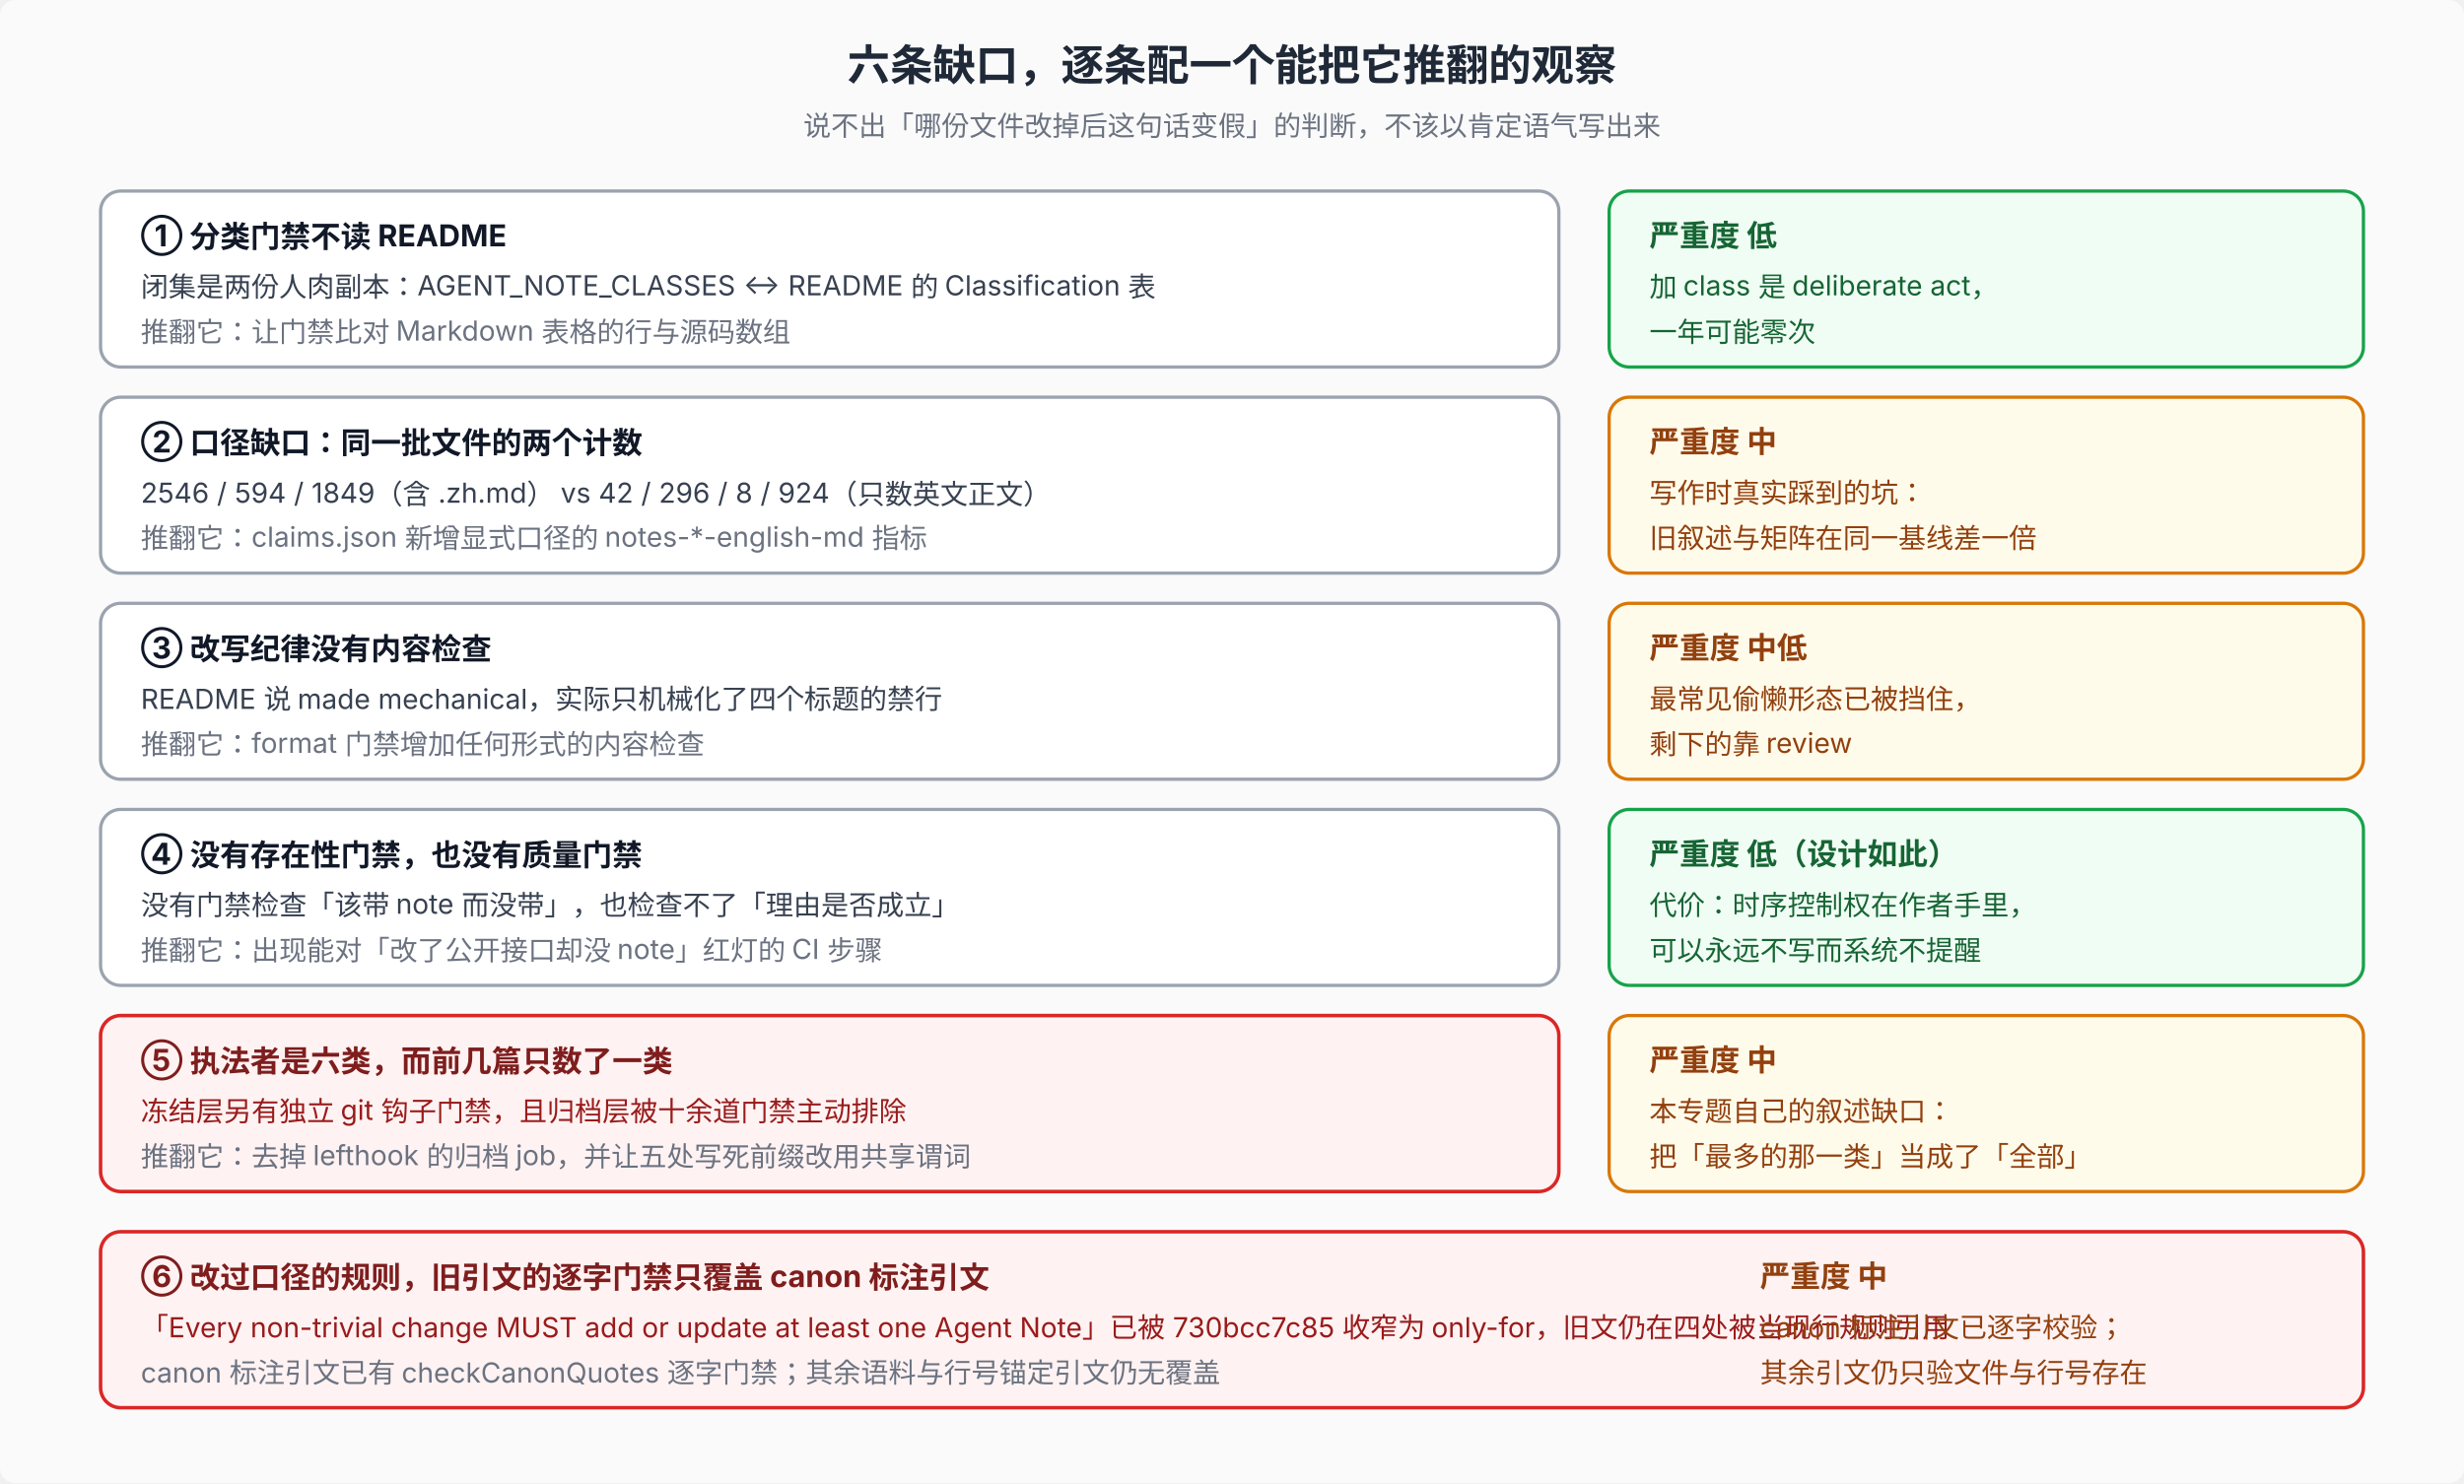
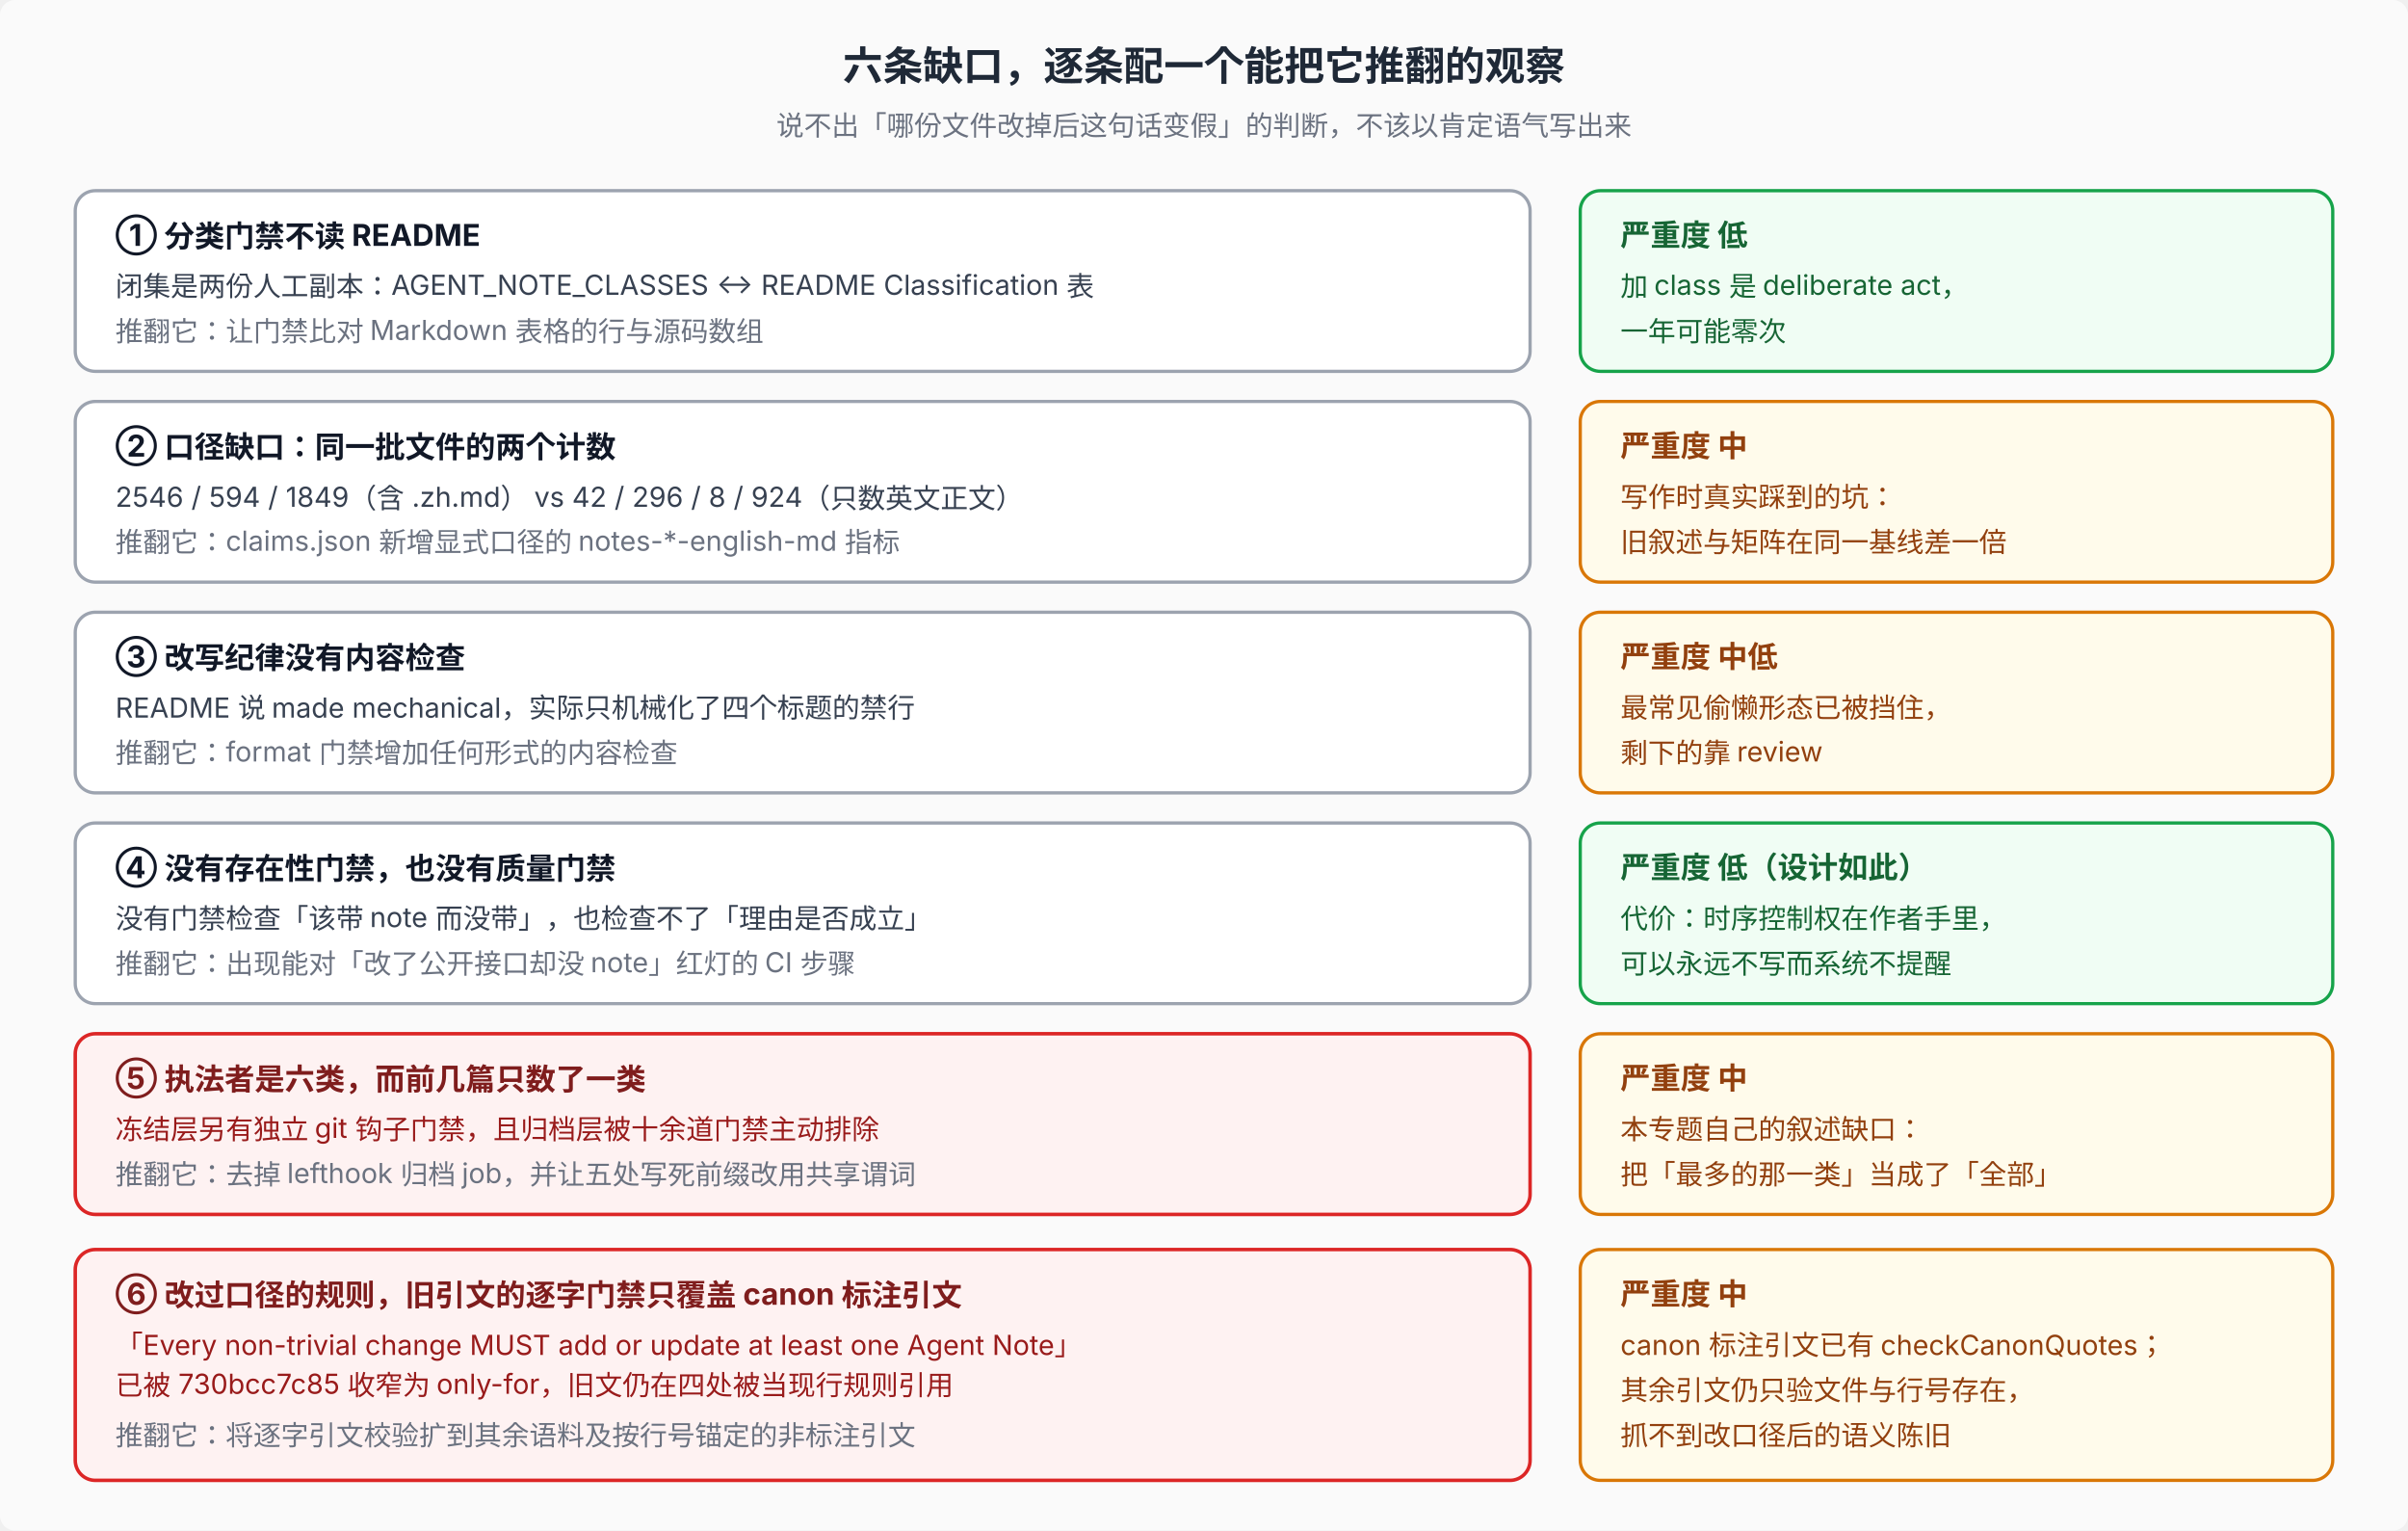
- <svg xmlns="http://www.w3.org/2000/svg" viewBox="0 0 980 590" font-family="system-ui, -apple-system, 'PingFang SC', 'Noto Sans SC', sans-serif" font-size="12">
-   <rect width="980" height="590" fill="#fafafa" rx="6" />
-   <text x="490" y="32" text-anchor="middle" font-size="17" font-weight="700" fill="#1f2937">六条缺口，逐条配一个能把它推翻的观察</text>
-   <text x="490" y="54" text-anchor="middle" font-size="11" fill="#6b7280">说不出「哪份文件改掉后这句话变假」的判断，不该以肯定语气写出来</text>
-   <rect x="40" y="76" width="580" height="70" rx="8" fill="#fff" stroke="#9ca3af" stroke-width="1.3" />
-   <text x="56" y="98" font-weight="700" fill="#111827">① 分类门禁不读 README</text>
-   <text x="56" y="118" font-size="11" fill="#374151">闭集是两份人肉副本：AGENT_NOTE_CLASSES ↔ README 的 Classification 表</text>
-   <text x="56" y="136" font-size="11" fill="#6b7280">推翻它：让门禁比对 Markdown 表格的行与源码数组</text>
-   <rect x="640" y="76" width="300" height="70" rx="8" fill="#f0fdf4" stroke="#16a34a" stroke-width="1.3" />
-   <text x="656" y="98" font-weight="700" fill="#166534">严重度 低</text>
-   <text x="656" y="118" font-size="11" fill="#166534">加 class 是 deliberate act，</text>
-   <text x="656" y="136" font-size="11" fill="#166534">一年可能零次</text>
-   <rect x="40" y="158" width="580" height="70" rx="8" fill="#fff" stroke="#9ca3af" stroke-width="1.3" />
-   <text x="56" y="180" font-weight="700" fill="#111827">② 口径缺口：同一批文件的两个计数</text>
-   <text x="56" y="200" font-size="11" fill="#374151">2546 / 594 / 1849（含 .zh.md） vs 42 / 296 / 8 / 924（只数英文正文）</text>
-   <text x="56" y="218" font-size="11" fill="#6b7280">推翻它：claims.json 新增显式口径的 notes-*-english-md 指标</text>
-   <rect x="640" y="158" width="300" height="70" rx="8" fill="#fffbeb" stroke="#d97706" stroke-width="1.3" />
-   <text x="656" y="180" font-weight="700" fill="#92400e">严重度 中</text>
-   <text x="656" y="200" font-size="11" fill="#92400e">写作时真实踩到的坑：</text>
-   <text x="656" y="218" font-size="11" fill="#92400e">旧叙述与矩阵在同一基线差一倍</text>
-   <rect x="40" y="240" width="580" height="70" rx="8" fill="#fff" stroke="#9ca3af" stroke-width="1.3" />
-   <text x="56" y="262" font-weight="700" fill="#111827">③ 改写纪律没有内容检查</text>
-   <text x="56" y="282" font-size="11" fill="#374151">README 说 made mechanical，实际只机械化了四个标题的禁行</text>
-   <text x="56" y="300" font-size="11" fill="#6b7280">推翻它：format 门禁增加任何形式的内容检查</text>
-   <rect x="640" y="240" width="300" height="70" rx="8" fill="#fffbeb" stroke="#d97706" stroke-width="1.3" />
-   <text x="656" y="262" font-weight="700" fill="#92400e">严重度 中低</text>
-   <text x="656" y="282" font-size="11" fill="#92400e">最常见偷懒形态已被挡住，</text>
-   <text x="656" y="300" font-size="11" fill="#92400e">剩下的靠 review</text>
-   <rect x="40" y="322" width="580" height="70" rx="8" fill="#fff" stroke="#9ca3af" stroke-width="1.3" />
-   <text x="56" y="344" font-weight="700" fill="#111827">④ 没有存在性门禁，也没有质量门禁</text>
-   <text x="56" y="364" font-size="11" fill="#374151">没有门禁检查「该带 note 而没带」，也检查不了「理由是否成立」</text>
-   <text x="56" y="382" font-size="11" fill="#6b7280">推翻它：出现能对「改了公开接口却没 note」红灯的 CI 步骤</text>
-   <rect x="640" y="322" width="300" height="70" rx="8" fill="#f0fdf4" stroke="#16a34a" stroke-width="1.3" />
-   <text x="656" y="344" font-weight="700" fill="#166534">严重度 低（设计如此）</text>
-   <text x="656" y="364" font-size="11" fill="#166534">代价：时序控制权在作者手里，</text>
-   <text x="656" y="382" font-size="11" fill="#166534">可以永远不写而系统不提醒</text>
-   <rect x="40" y="404" width="580" height="70" rx="8" fill="#fef2f2" stroke="#dc2626" stroke-width="1.4" />
-   <text x="56" y="426" font-weight="700" fill="#7f1d1d">⑤ 执法者是六类，而前几篇只数了一类</text>
-   <text x="56" y="446" font-size="11" fill="#991b1b">冻结层另有独立 git 钩子门禁，且归档层被十余道门禁主动排除</text>
-   <text x="56" y="464" font-size="11" fill="#6b7280">推翻它：去掉 lefthook 的归档 job，并让五处写死前缀改用共享谓词</text>
-   <rect x="640" y="404" width="300" height="70" rx="8" fill="#fffbeb" stroke="#d97706" stroke-width="1.3" />
-   <text x="656" y="426" font-weight="700" fill="#92400e">严重度 中</text>
-   <text x="656" y="446" font-size="11" fill="#92400e">本专题自己的叙述缺口：</text>
-   <text x="656" y="464" font-size="11" fill="#92400e">把「最多的那一类」当成了「全部」</text>
-   <rect x="40" y="490" width="900" height="70" rx="8" fill="#fef2f2" stroke="#dc2626" stroke-width="1.4" />
-   <text x="56" y="512" font-weight="700" fill="#7f1d1d">⑥ 改过口径的规则，旧引文的逐字门禁只覆盖 canon 标注引文</text>
-   <text x="56" y="532" font-size="11" fill="#991b1b">「Every non-trivial change MUST add or update at least one Agent Note」已被 730bcc7c85 收窄为 only-for，旧文仍在四处被当现行规则引用</text>
-   <text x="56" y="550" font-size="11" fill="#6b7280">canon 标注引文已有 checkCanonQuotes 逐字门禁；其余语料与行号锚定引文仍无覆盖</text>
-   <text x="700" y="512" font-weight="700" fill="#92400e">严重度 中</text>
-   <text x="700" y="532" font-size="11" fill="#92400e">canon 标注引文已逐字校验；</text>
-   <text x="700" y="550" font-size="11" fill="#92400e">其余引文仍只验文件与行号存在</text>
+ <svg xmlns="http://www.w3.org/2000/svg" viewBox="0 0 960 610" font-family="system-ui, -apple-system, 'PingFang SC', 'Noto Sans SC', sans-serif" font-size="12">
+   <rect width="960" height="610" fill="#fafafa" rx="6" />
+   <text x="480" y="32" text-anchor="middle" font-size="16" font-weight="700" fill="#1f2937">六条缺口，逐条配一个能把它推翻的观察</text>
+   <text x="480" y="54" text-anchor="middle" font-size="11" fill="#6b7280">说不出「哪份文件改掉后这句话变假」的判断，不该以肯定语气写出来</text>
+   <rect x="30" y="76" width="580" height="72" rx="8" fill="#fff" stroke="#9ca3af" stroke-width="1.3" />
+   <text x="46" y="98" font-weight="700" fill="#111827">① 分类门禁不读 README</text>
+   <text x="46" y="118" font-size="11" fill="#374151">闭集是两份人工副本：AGENT_NOTE_CLASSES ↔ README Classification 表</text>
+   <text x="46" y="136" font-size="11" fill="#6b7280">推翻它：让门禁比对 Markdown 表格的行与源码数组</text>
+   <rect x="630" y="76" width="300" height="72" rx="8" fill="#f0fdf4" stroke="#16a34a" stroke-width="1.3" />
+   <text x="646" y="98" font-weight="700" fill="#166534">严重度 低</text>
+   <text x="646" y="118" font-size="11" fill="#166534">加 class 是 deliberate act，</text>
+   <text x="646" y="136" font-size="11" fill="#166534">一年可能零次</text>
+   <rect x="30" y="160" width="580" height="72" rx="8" fill="#fff" stroke="#9ca3af" stroke-width="1.3" />
+   <text x="46" y="182" font-weight="700" fill="#111827">② 口径缺口：同一批文件的两个计数</text>
+   <text x="46" y="202" font-size="11" fill="#374151">2546 / 594 / 1849（含 .zh.md） vs 42 / 296 / 8 / 924（只数英文正文）</text>
+   <text x="46" y="220" font-size="11" fill="#6b7280">推翻它：claims.json 新增显式口径的 notes-*-english-md 指标</text>
+   <rect x="630" y="160" width="300" height="72" rx="8" fill="#fffbeb" stroke="#d97706" stroke-width="1.3" />
+   <text x="646" y="182" font-weight="700" fill="#92400e">严重度 中</text>
+   <text x="646" y="202" font-size="11" fill="#92400e">写作时真实踩到的坑：</text>
+   <text x="646" y="220" font-size="11" fill="#92400e">旧叙述与矩阵在同一基线差一倍</text>
+   <rect x="30" y="244" width="580" height="72" rx="8" fill="#fff" stroke="#9ca3af" stroke-width="1.3" />
+   <text x="46" y="266" font-weight="700" fill="#111827">③ 改写纪律没有内容检查</text>
+   <text x="46" y="286" font-size="11" fill="#374151">README 说 made mechanical，实际只机械化了四个标题的禁行</text>
+   <text x="46" y="304" font-size="11" fill="#6b7280">推翻它：format 门禁增加任何形式的内容检查</text>
+   <rect x="630" y="244" width="300" height="72" rx="8" fill="#fffbeb" stroke="#d97706" stroke-width="1.3" />
+   <text x="646" y="266" font-weight="700" fill="#92400e">严重度 中低</text>
+   <text x="646" y="286" font-size="11" fill="#92400e">最常见偷懒形态已被挡住，</text>
+   <text x="646" y="304" font-size="11" fill="#92400e">剩下的靠 review</text>
+   <rect x="30" y="328" width="580" height="72" rx="8" fill="#fff" stroke="#9ca3af" stroke-width="1.3" />
+   <text x="46" y="350" font-weight="700" fill="#111827">④ 没有存在性门禁，也没有质量门禁</text>
+   <text x="46" y="370" font-size="11" fill="#374151">没有门禁检查「该带 note 而没带」，也检查不了「理由是否成立」</text>
+   <text x="46" y="388" font-size="11" fill="#6b7280">推翻它：出现能对「改了公开接口却没 note」红灯的 CI 步骤</text>
+   <rect x="630" y="328" width="300" height="72" rx="8" fill="#f0fdf4" stroke="#16a34a" stroke-width="1.3" />
+   <text x="646" y="350" font-weight="700" fill="#166534">严重度 低（设计如此）</text>
+   <text x="646" y="370" font-size="11" fill="#166534">代价：时序控制权在作者手里，</text>
+   <text x="646" y="388" font-size="11" fill="#166534">可以永远不写而系统不提醒</text>
+   <rect x="30" y="412" width="580" height="72" rx="8" fill="#fef2f2" stroke="#dc2626" stroke-width="1.4" />
+   <text x="46" y="434" font-weight="700" fill="#7f1d1d">⑤ 执法者是六类，而前几篇只数了一类</text>
+   <text x="46" y="454" font-size="11" fill="#991b1b">冻结层另有独立 git 钩子门禁，且归档层被十余道门禁主动排除</text>
+   <text x="46" y="472" font-size="11" fill="#6b7280">推翻它：去掉 lefthook 归档 job，并让五处写死前缀改用共享谓词</text>
+   <rect x="630" y="412" width="300" height="72" rx="8" fill="#fffbeb" stroke="#d97706" stroke-width="1.3" />
+   <text x="646" y="434" font-weight="700" fill="#92400e">严重度 中</text>
+   <text x="646" y="454" font-size="11" fill="#92400e">本专题自己的叙述缺口：</text>
+   <text x="646" y="472" font-size="11" fill="#92400e">把「最多的那一类」当成了「全部」</text>
+   <rect x="30" y="498" width="580" height="92" rx="8" fill="#fef2f2" stroke="#dc2626" stroke-width="1.4" />
+   <text x="46" y="520" font-weight="700" fill="#7f1d1d">⑥ 改过口径的规则，旧引文的逐字门禁只覆盖 canon 标注引文</text>
+   <text x="46" y="540" font-size="11" fill="#991b1b">「Every non-trivial change MUST add or update at least one Agent Note」</text>
+   <text x="46" y="556" font-size="11" fill="#991b1b">已被 730bcc7c85 收窄为 only-for，旧文仍在四处被当现行规则引用</text>
+   <text x="46" y="576" font-size="11" fill="#6b7280">推翻它：将逐字引文校验扩到其余语料及按行号锚定的非标注引文</text>
+   <rect x="630" y="498" width="300" height="92" rx="8" fill="#fffbeb" stroke="#d97706" stroke-width="1.3" />
+   <text x="646" y="520" font-weight="700" fill="#92400e">严重度 中</text>
+   <text x="646" y="540" font-size="11" fill="#92400e">canon 标注引文已有 checkCanonQuotes；</text>
+   <text x="646" y="558" font-size="11" fill="#92400e">其余引文仍只验文件与行号存在，</text>
+   <text x="646" y="576" font-size="11" fill="#92400e">抓不到改口径后的语义陈旧</text>
</svg>
